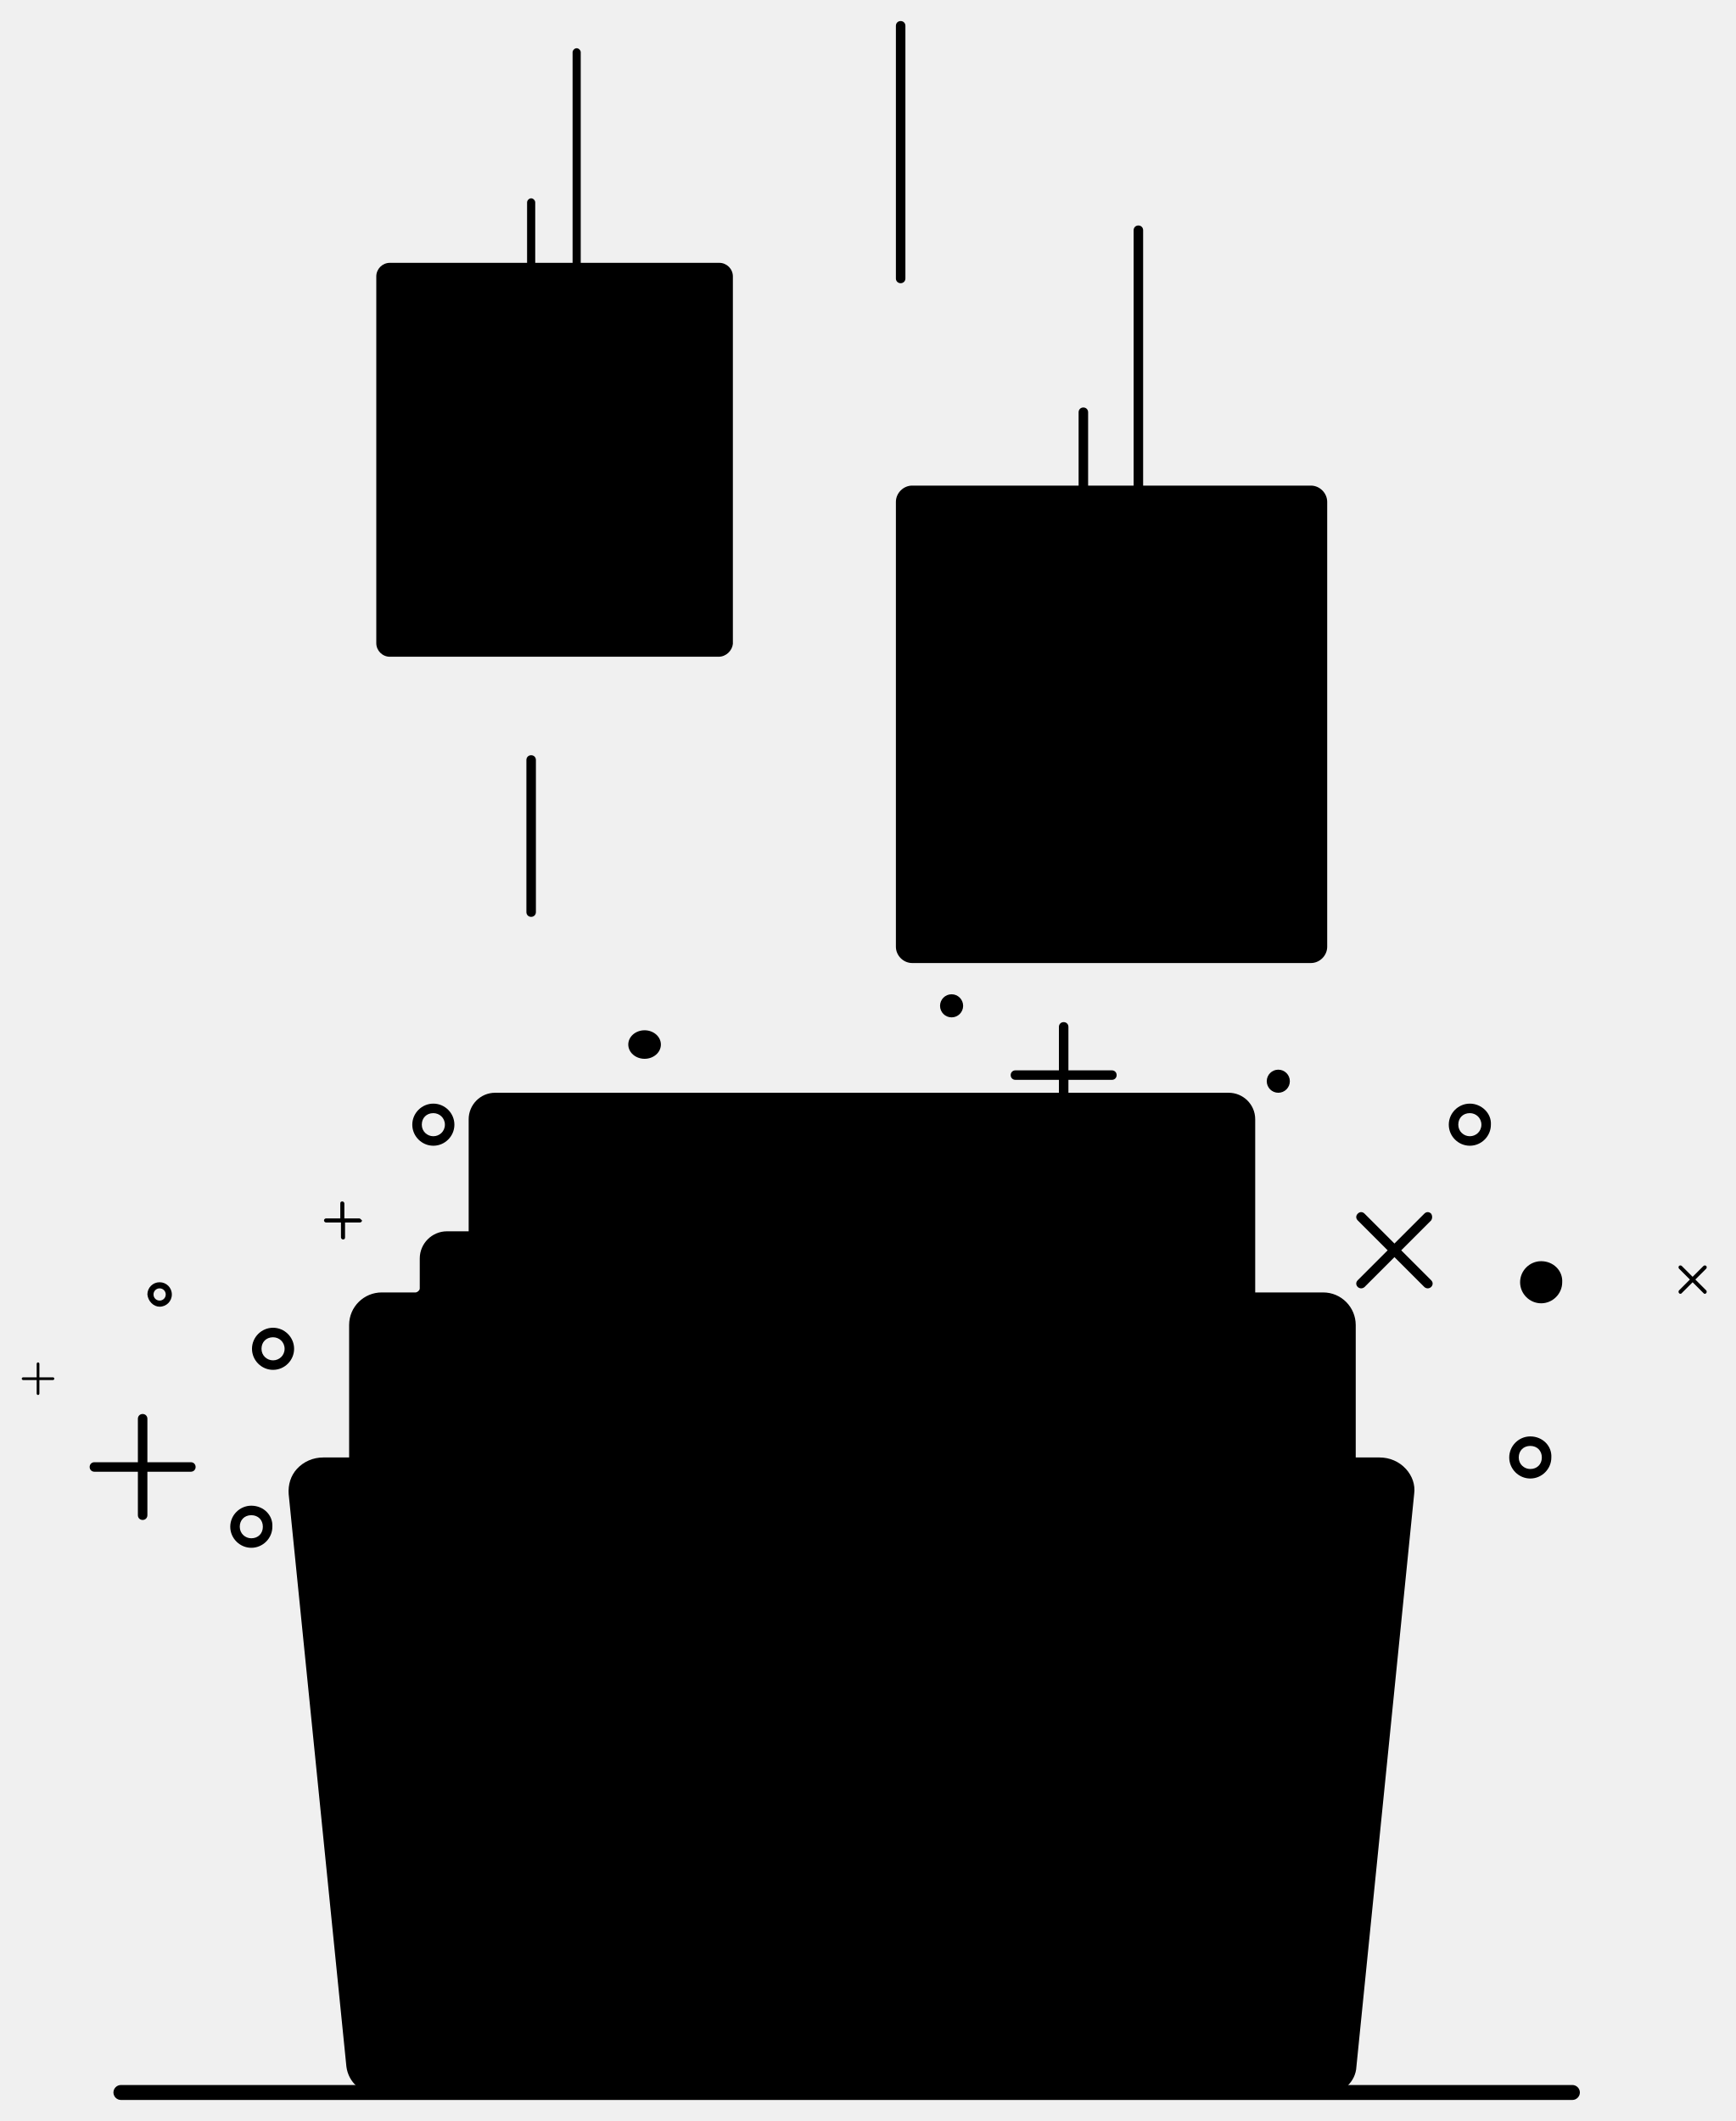
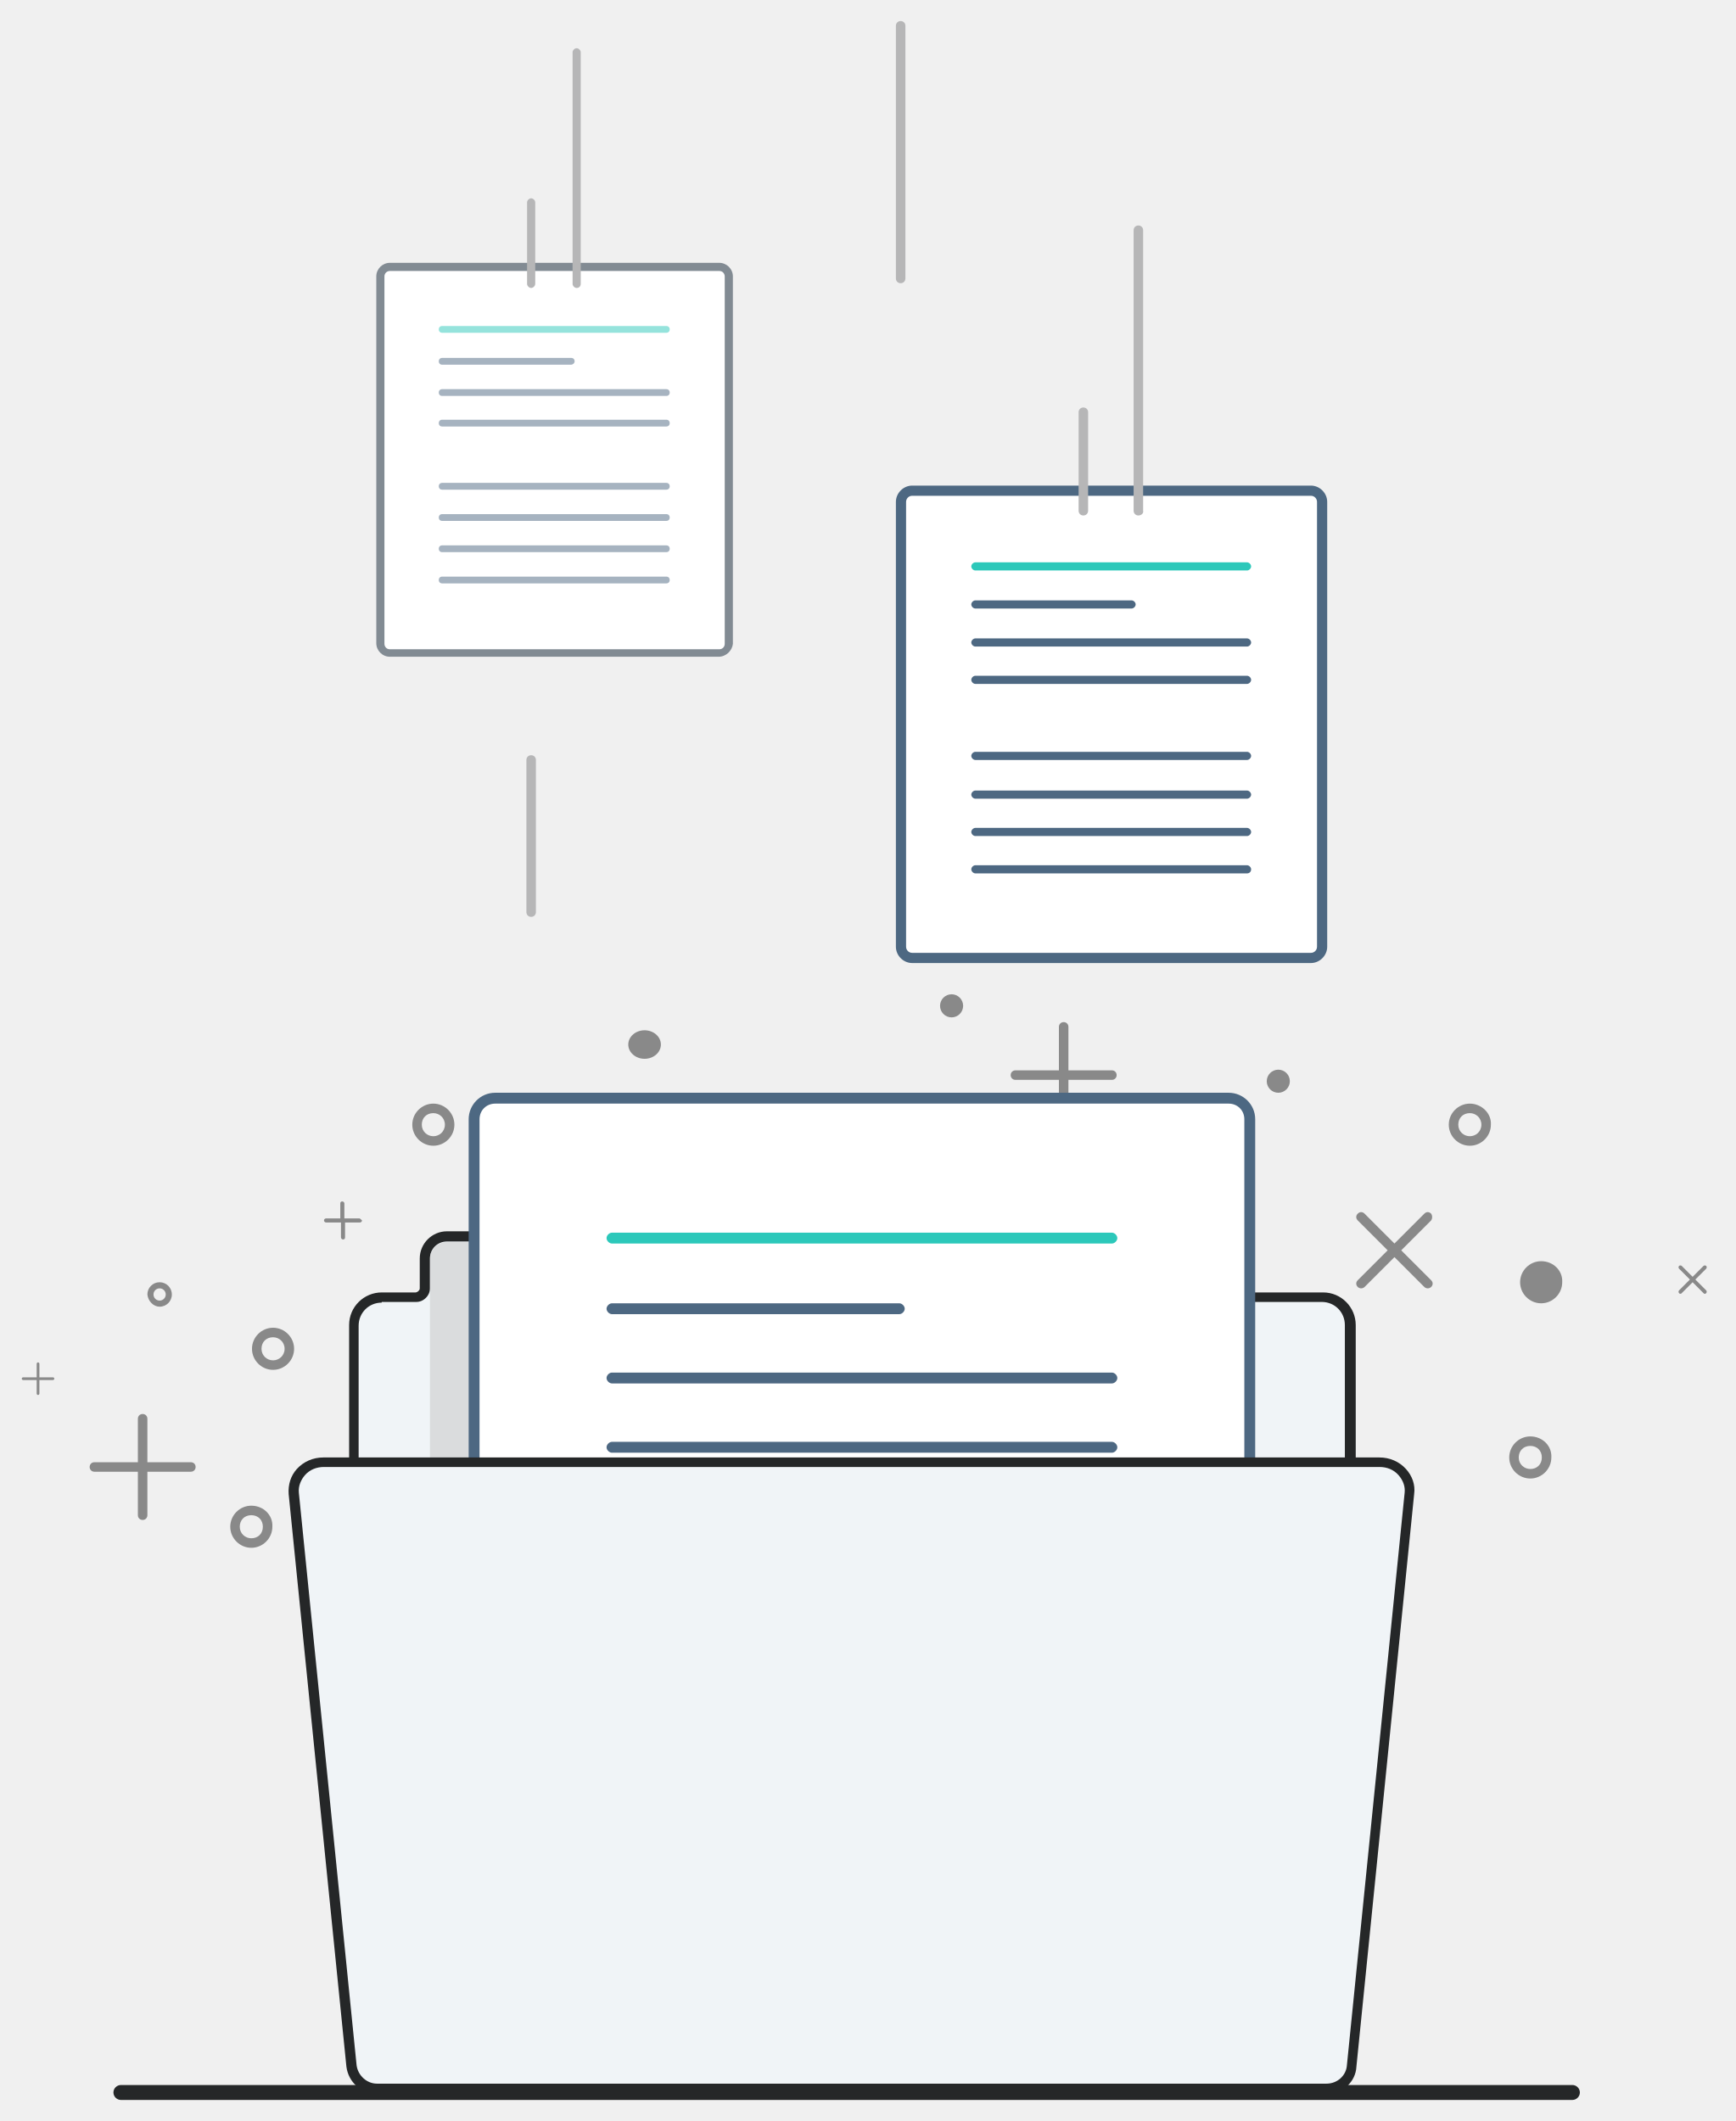
<svg xmlns="http://www.w3.org/2000/svg" version="1.1" id="Layer_1" x="0px" y="0px" width="255.5px" height="312.3px" viewBox="0 0 255.5 312.3" style="enable-background:new 0 0 255.5 312.3;" xml:space="preserve">
  <style type="text/css">
	.st0{fill:#898989;}
	.st1{fill:#F0F4F7;}
	.st2{fill:#252728;}
	.st3{opacity:0.5;}
	.st4{fill:#C4C4C4;}
	.st5{fill:#FFFFFF;}
	.st6{fill:#4D6882;}
	.st7{fill:#2CC8BA;}
	.st8{fill:#B6B6B7;}
	.st9{fill:#828B93;}
</style>
  <g>
    <g>
      <g>
-         <path className="st0" d="M28.1,215.3h-6.4v-6.4c0-0.4-0.3-0.7-0.7-0.7c-0.4,0-0.7,0.3-0.7,0.7v6.4h-6.4c-0.4,0-0.7,0.3-0.7,0.7     c0,0.4,0.3,0.7,0.7,0.7h6.4v6.4c0,0.4,0.3,0.7,0.7,0.7c0.4,0,0.7-0.3,0.7-0.7v-6.4h6.4c0.4,0,0.7-0.3,0.7-0.7     C28.8,215.6,28.5,215.3,28.1,215.3z" />
-       </g>
-       <g>
-         <path className="st0" d="M163.7,157.6h-6.4v-6.4c0-0.4-0.3-0.7-0.7-0.7c-0.4,0-0.7,0.3-0.7,0.7v6.4h-6.4c-0.4,0-0.7,0.3-0.7,0.7     c0,0.4,0.3,0.7,0.7,0.7h6.4v6.4c0,0.4,0.3,0.7,0.7,0.7c0.4,0,0.7-0.3,0.7-0.7v-6.4h6.4c0.4,0,0.7-0.3,0.7-0.7     C164.4,157.9,164.1,157.6,163.7,157.6z" />
-       </g>
-       <g>
-         <path className="st0" d="M52.9,179.4h-2.2v-2.2c0-0.1-0.1-0.3-0.3-0.3s-0.3,0.1-0.3,0.3v2.2H48c-0.1,0-0.3,0.1-0.3,0.3     c0,0.1,0.1,0.3,0.3,0.3h2.2v2.2c0,0.1,0.1,0.3,0.3,0.3s0.3-0.1,0.3-0.3v-2.2h2.2c0.1,0,0.3-0.1,0.3-0.3     C53.1,179.5,53,179.4,52.9,179.4z" />
-       </g>
-       <g>
-         <path className="st0" d="M210.7,178.7c-0.3-0.3-0.7-0.3-1,0l-4.4,4.4l-4.4-4.4c-0.3-0.3-0.7-0.3-1,0c-0.3,0.3-0.3,0.7,0,1l4.4,4.4     l-4.4,4.4c-0.3,0.3-0.3,0.7,0,1c0.1,0.1,0.3,0.2,0.5,0.2s0.4-0.1,0.5-0.2l4.4-4.4l4.4,4.4c0.1,0.1,0.3,0.2,0.5,0.2     s0.4-0.1,0.5-0.2c0.3-0.3,0.3-0.7,0-1l-4.4-4.4l4.4-4.4C210.9,179.4,210.9,179,210.7,178.7z" />
-       </g>
-       <g>
-         <path className="st0" d="M7.8,202.8h-2v-2c0-0.1-0.1-0.2-0.2-0.2c-0.1,0-0.2,0.1-0.2,0.2v2h-2c-0.1,0-0.2,0.1-0.2,0.2     c0,0.1,0.1,0.2,0.2,0.2h2v2c0,0.1,0.1,0.2,0.2,0.2c0.1,0,0.2-0.1,0.2-0.2v-2h2c0.1,0,0.2-0.1,0.2-0.2     C8,202.9,7.9,202.8,7.8,202.8z" />
-       </g>
-       <g>
-         <path className="st0" d="M40.2,195.5c-1.7,0-3.1,1.4-3.1,3.1s1.4,3.1,3.1,3.1c1.7,0,3.1-1.4,3.1-3.1S41.9,195.5,40.2,195.5z      M40.2,200.3c-0.9,0-1.7-0.7-1.7-1.7s0.7-1.7,1.7-1.7c0.9,0,1.7,0.7,1.7,1.7S41.1,200.3,40.2,200.3z" />
-       </g>
-       <g>
-         <path className="st0" d="M37,221.7c-1.7,0-3.1,1.4-3.1,3.1c0,1.7,1.4,3.1,3.1,3.1s3.1-1.4,3.1-3.1C40.2,223.1,38.8,221.7,37,221.7z      M37,226.5c-0.9,0-1.7-0.7-1.7-1.7s0.7-1.7,1.7-1.7s1.7,0.7,1.7,1.7S38,226.5,37,226.5z" />
-       </g>
-       <g>
-         <path className="st0" d="M23.5,192.4c1,0,1.8-0.8,1.8-1.8c0-1-0.8-1.8-1.8-1.8c-1,0-1.8,0.8-1.8,1.8     C21.8,191.6,22.6,192.4,23.5,192.4z M23.5,189.7c0.5,0,0.9,0.4,0.9,0.9c0,0.5-0.4,0.9-0.9,0.9c-0.5,0-0.9-0.4-0.9-0.9     C22.6,190.1,23,189.7,23.5,189.7z" />
-       </g>
-       <g>
-         <path className="st0" d="M63.8,162.5c-1.7,0-3.1,1.4-3.1,3.1c0,1.7,1.4,3.1,3.1,3.1s3.1-1.4,3.1-3.1     C66.9,163.9,65.5,162.5,63.8,162.5z M63.8,167.3c-0.9,0-1.7-0.7-1.7-1.7s0.7-1.7,1.7-1.7c0.9,0,1.7,0.7,1.7,1.7     S64.7,167.3,63.8,167.3z" />
-       </g>
-       <g>
-         <path className="st0" d="M225.3,211.5c-1.7,0-3.1,1.4-3.1,3.1c0,1.7,1.4,3.1,3.1,3.1s3.1-1.4,3.1-3.1     C228.5,212.9,227.1,211.5,225.3,211.5z M225.3,216.3c-0.9,0-1.7-0.7-1.7-1.7s0.7-1.7,1.7-1.7s1.7,0.7,1.7,1.7     S226.3,216.3,225.3,216.3z" />
-       </g>
-       <g>
-         <path className="st0" d="M216.4,162.5c-1.7,0-3.1,1.4-3.1,3.1c0,1.7,1.4,3.1,3.1,3.1c1.7,0,3.1-1.4,3.1-3.1     C219.6,163.9,218.1,162.5,216.4,162.5z M216.4,167.3c-0.9,0-1.7-0.7-1.7-1.7s0.7-1.7,1.7-1.7c0.9,0,1.7,0.7,1.7,1.7     S217.3,167.3,216.4,167.3z" />
-       </g>
-       <g>
-         <ellipse className="st0" cx="94.9" cy="153.8" rx="2.4" ry="2.1" />
-       </g>
-       <g>
-         <circle className="st0" cx="188.2" cy="159.2" r="1.7" />
-       </g>
-       <g>
-         <circle className="st0" cx="140.1" cy="148.1" r="1.7" />
-       </g>
-       <g>
-         <path className="st0" d="M249.6,188.4l1.6-1.6c0.1-0.1,0.1-0.3,0-0.4c-0.1-0.1-0.3-0.1-0.4,0l-1.6,1.6l-1.6-1.6     c-0.1-0.1-0.3-0.1-0.4,0c-0.1,0.1-0.1,0.3,0,0.4l1.6,1.6l-1.6,1.6c-0.1,0.1-0.1,0.3,0,0.4c0.1,0.1,0.1,0.1,0.2,0.1s0.1,0,0.2-0.1     l1.6-1.6l1.6,1.6c0.1,0.1,0.1,0.1,0.2,0.1s0.1,0,0.2-0.1c0.1-0.1,0.1-0.3,0-0.4L249.6,188.4z" />
-       </g>
-       <g>
-         <path className="st0" d="M226.9,185.7c-1.7,0-3.1,1.4-3.1,3.1c0,1.7,1.4,3.1,3.1,3.1c1.7,0,3.1-1.4,3.1-3.1     C230.1,187.1,228.7,185.7,226.9,185.7z" />
-       </g>
-     </g>
-     <g>
-       <path className="st1" d="M194.6,191h-78c-0.7,0-1.3-0.6-1.3-1.3c0-1.5,0-4.4,0-4.4c0-1.8-1.4-3.2-3.2-3.2H65.8c-1.8,0-3.2,1.4-3.2,3.2    c0,0,0,2.9,0,4.4c0,0.7-0.6,1.3-1.3,1.3h-5c-2.3,0-4.1,1.8-4.1,4.1v108.6c0,2.1,1.7,3.8,3.8,3.8H195c2.1,0,3.8-1.7,3.8-3.8V195.1    C198.8,192.9,196.9,191,194.6,191z" />
-       <path className="st2" d="M195,308.2H55.9c-2.5,0-4.5-2-4.5-4.5V195.1c0-2.7,2.2-4.8,4.8-4.8h5c0.1,0,0.3-0.1,0.4-0.2    c0.1-0.1,0.2-0.2,0.2-0.4l0-4.4c0-2.2,1.8-4,4-4h46.4c2.2,0,4,1.8,4,4l0,4.4c0,0.1,0.1,0.3,0.2,0.4c0.1,0.1,0.2,0.2,0.4,0.2h78    c2.7,0,4.8,2.2,4.8,4.8v108.6C199.5,306.2,197.5,308.2,195,308.2z M56.2,191.8c-1.9,0-3.4,1.5-3.4,3.4v108.6c0,1.7,1.4,3,3,3H195    c1.7,0,3-1.4,3-3V195.1c0-1.9-1.5-3.4-3.4-3.4h-78c-0.5,0-1.1-0.2-1.4-0.6c-0.4-0.4-0.6-0.9-0.6-1.4l0-4.4c0-1.4-1.1-2.5-2.5-2.5    H65.8c-1.4,0-2.5,1.1-2.5,2.5l0,4.4c0,0.5-0.2,1-0.6,1.4c-0.4,0.4-0.9,0.6-1.4,0.6H56.2z" />
-     </g>
-     <g className="st3">
-       <path className="st4" d="M63.3,185.3V215h120.7v-32.1H65.7C64.4,182.9,63.3,184,63.3,185.3z" />
-     </g>
-     <g>
-       <g>
-         <path className="st5" d="M69.8,285.2V164.8c0-1.7,1.4-3.1,3.1-3.1h108c1.7,0,3.1,1.4,3.1,3.1v120.4c0,1.7-1.4,3.1-3.1,3.1h-108     C71.2,288.3,69.8,286.9,69.8,285.2z" />
-         <path className="st6" d="M180.9,289.1h-108c-2.1,0-3.9-1.7-3.9-3.9V164.8c0-2.1,1.7-3.9,3.9-3.9h108c2.1,0,3.9,1.7,3.9,3.9v120.4     C184.7,287.4,183,289.1,180.9,289.1z M72.9,162.5c-1.3,0-2.3,1-2.3,2.3v120.4c0,1.3,1,2.3,2.3,2.3h108c1.3,0,2.3-1,2.3-2.3V164.8     c0-1.3-1-2.3-2.3-2.3H72.9z" />
-       </g>
-       <g>
-         <g>
-           <path className="st7" d="M163.7,183.1H90.1c-0.4,0-0.8-0.4-0.8-0.8s0.4-0.8,0.8-0.8h73.6c0.4,0,0.8,0.4,0.8,0.8      S164.1,183.1,163.7,183.1z" />
-         </g>
-         <g>
-           <path className="st6" d="M132.4,193.5H90.1c-0.4,0-0.8-0.4-0.8-0.8s0.4-0.8,0.8-0.8h42.3c0.4,0,0.8,0.4,0.8,0.8      S132.8,193.5,132.4,193.5z" />
-         </g>
-         <g>
-           <path className="st6" d="M163.7,203.7H90.1c-0.4,0-0.8-0.4-0.8-0.8s0.4-0.8,0.8-0.8h73.6c0.4,0,0.8,0.4,0.8,0.8      S164.1,203.7,163.7,203.7z" />
-         </g>
-         <g>
-           <path className="st6" d="M163.7,213.9H90.1c-0.4,0-0.8-0.4-0.8-0.8s0.4-0.8,0.8-0.8h73.6c0.4,0,0.8,0.4,0.8,0.8      S164.1,213.9,163.7,213.9z" />
-         </g>
-       </g>
-       <g>
-         <g>
-           <path className="st6" d="M163.7,234.5H90.1c-0.4,0-0.8-0.4-0.8-0.8s0.4-0.8,0.8-0.8h73.6c0.4,0,0.8,0.4,0.8,0.8      S164.1,234.5,163.7,234.5z" />
-         </g>
-         <g>
-           <path className="st6" d="M163.7,244.9H90.1c-0.4,0-0.8-0.4-0.8-0.8s0.4-0.8,0.8-0.8h73.6c0.4,0,0.8,0.4,0.8,0.8      S164.1,244.9,163.7,244.9z" />
-         </g>
-         <g>
-           <path className="st6" d="M163.7,255H90.1c-0.4,0-0.8-0.4-0.8-0.8s0.4-0.8,0.8-0.8h73.6c0.4,0,0.8,0.4,0.8,0.8S164.1,255,163.7,255z" />
-         </g>
-         <g>
-           <path className="st6" d="M163.7,265.2H90.1c-0.4,0-0.8-0.4-0.8-0.8s0.4-0.8,0.8-0.8h73.6c0.4,0,0.8,0.4,0.8,0.8      S164.1,265.2,163.7,265.2z" />
-         </g>
-       </g>
-     </g>
-     <g>
-       <path className="st1" d="M47.7,215.3h155.5c2.6,0,4.6,2.1,4.4,4.6l-8.5,84.3c-0.2,1.9-1.8,3.4-3.7,3.4H55.5c-1.9,0-3.5-1.5-3.7-3.4    l-8.5-84.3C43.1,217.4,45.1,215.3,47.7,215.3z" />
-       <path className="st2" d="M195.4,308.3H55.5c-2.3,0-4.2-1.7-4.5-4l-8.5-84.3c-0.1-1.4,0.3-2.7,1.2-3.7c1-1.1,2.4-1.7,3.9-1.7h155.5    c1.5,0,2.9,0.6,3.9,1.7c0.9,1,1.4,2.3,1.2,3.7l-8.5,84.3C199.6,306.5,197.7,308.3,195.4,308.3z M47.7,216c-1.1,0-2.1,0.4-2.8,1.2    c-0.6,0.7-1,1.6-0.9,2.6l8.5,84.3c0.2,1.5,1.5,2.7,3,2.7h139.8c1.6,0,2.9-1.2,3-2.7l8.5-84.3c0.1-0.9-0.2-1.8-0.9-2.6    c-0.7-0.8-1.7-1.2-2.8-1.2H47.7z" />
-     </g>
-     <g>
-       <path className="st2" d="M231.5,309.2H17.8c-0.6,0-1.1-0.5-1.1-1.1s0.5-1.1,1.1-1.1h213.7c0.6,0,1.1,0.5,1.1,1.1    S232.1,309.2,231.5,309.2z" />
-     </g>
-     <g>
-       <g>
-         <path className="st5" d="M132.6,139.4V73.9c0-0.9,0.7-1.7,1.7-1.7H193c0.9,0,1.7,0.7,1.7,1.7v65.5c0,0.9-0.7,1.7-1.7,1.7h-58.7     C133.4,141.1,132.6,140.3,132.6,139.4z" />
-         <path className="st6" d="M193,141.8h-58.7c-1.3,0-2.4-1.1-2.4-2.4V73.9c0-1.3,1.1-2.4,2.4-2.4H193c1.3,0,2.4,1.1,2.4,2.4v65.5     C195.4,140.7,194.3,141.8,193,141.8z M134.3,73c-0.5,0-0.9,0.4-0.9,0.9v65.5c0,0.5,0.4,0.9,0.9,0.9H193c0.5,0,0.9-0.4,0.9-0.9     V73.9c0-0.5-0.4-0.9-0.9-0.9H134.3z" />
-       </g>
-       <g>
-         <g>
-           <path className="st7" d="M183.6,84h-40c-0.3,0-0.6-0.3-0.6-0.6s0.3-0.6,0.6-0.6h40c0.3,0,0.6,0.3,0.6,0.6S183.9,84,183.6,84z" />
-         </g>
-         <g>
-           <path className="st6" d="M166.6,89.6h-23c-0.3,0-0.6-0.3-0.6-0.6s0.3-0.6,0.6-0.6h23c0.3,0,0.6,0.3,0.6,0.6S166.9,89.6,166.6,89.6z" />
-         </g>
-         <g>
-           <path className="st6" d="M183.6,95.2h-40c-0.3,0-0.6-0.3-0.6-0.6s0.3-0.6,0.6-0.6h40c0.3,0,0.6,0.3,0.6,0.6S183.9,95.2,183.6,95.2z" />
-         </g>
-         <g>
-           <path className="st6" d="M183.6,100.7h-40c-0.3,0-0.6-0.3-0.6-0.6s0.3-0.6,0.6-0.6h40c0.3,0,0.6,0.3,0.6,0.6      S183.9,100.7,183.6,100.7z" />
-         </g>
-       </g>
-       <g>
-         <g>
-           <path className="st6" d="M183.6,111.9h-40c-0.3,0-0.6-0.3-0.6-0.6s0.3-0.6,0.6-0.6h40c0.3,0,0.6,0.3,0.6,0.6      S183.9,111.9,183.6,111.9z" />
-         </g>
-         <g>
-           <path className="st6" d="M183.6,117.6h-40c-0.3,0-0.6-0.3-0.6-0.6s0.3-0.6,0.6-0.6h40c0.3,0,0.6,0.3,0.6,0.6      S183.9,117.6,183.6,117.6z" />
-         </g>
-         <g>
-           <path className="st6" d="M183.6,123.1h-40c-0.3,0-0.6-0.3-0.6-0.6s0.3-0.6,0.6-0.6h40c0.3,0,0.6,0.3,0.6,0.6      S183.9,123.1,183.6,123.1z" />
-         </g>
-         <g>
-           <path className="st6" d="M183.6,128.6h-40c-0.3,0-0.6-0.3-0.6-0.6c0-0.3,0.3-0.6,0.6-0.6h40c0.3,0,0.6,0.3,0.6,0.6      C184.2,128.4,183.9,128.6,183.6,128.6z" />
-         </g>
-       </g>
-     </g>
-     <g>
-       <path className="st8" d="M159.5,75.9c-0.4,0-0.7-0.3-0.7-0.7V60.7c0-0.4,0.3-0.7,0.7-0.7s0.7,0.3,0.7,0.7v14.5    C160.2,75.6,159.9,75.9,159.5,75.9z" />
-     </g>
-     <g>
-       <path className="st8" d="M167.6,75.9c-0.4,0-0.7-0.3-0.7-0.7V33.9c0-0.4,0.3-0.7,0.7-0.7s0.7,0.3,0.7,0.7v41.3    C168.4,75.6,168,75.9,167.6,75.9z" />
-     </g>
-     <g>
-       <g>
-         <path className="st5" d="M56,94.7V40.7c0-0.8,0.6-1.4,1.4-1.4h48.5c0.8,0,1.4,0.6,1.4,1.4v54.1c0,0.8-0.6,1.4-1.4,1.4H57.4     C56.6,96.1,56,95.5,56,94.7z" />
-         <path className="st9" d="M105.8,96.7H57.4c-1.1,0-2-0.9-2-2V40.7c0-1.1,0.9-2,2-2h48.5c1.1,0,2,0.9,2,2v54.1     C107.8,95.8,106.9,96.7,105.8,96.7z M57.4,39.9c-0.4,0-0.8,0.3-0.8,0.8v54.1c0,0.4,0.3,0.8,0.8,0.8h48.5c0.4,0,0.8-0.3,0.8-0.8     V40.7c0-0.4-0.3-0.8-0.8-0.8H57.4z" />
-       </g>
-       <g className="st3">
-         <g>
-           <path className="st7" d="M98.1,49h-33c-0.3,0-0.5-0.2-0.5-0.5s0.2-0.5,0.5-0.5h33c0.3,0,0.5,0.2,0.5,0.5S98.4,49,98.1,49z" />
-         </g>
-         <g>
-           <path className="st6" d="M84.1,53.7h-19c-0.3,0-0.5-0.2-0.5-0.5s0.2-0.5,0.5-0.5h19c0.3,0,0.5,0.2,0.5,0.5S84.3,53.7,84.1,53.7z" />
-         </g>
-         <g>
-           <path className="st6" d="M98.1,58.3h-33c-0.3,0-0.5-0.2-0.5-0.5s0.2-0.5,0.5-0.5h33c0.3,0,0.5,0.2,0.5,0.5S98.4,58.3,98.1,58.3z" />
-         </g>
-         <g>
-           <path className="st6" d="M98.1,62.8h-33c-0.3,0-0.5-0.2-0.5-0.5s0.2-0.5,0.5-0.5h33c0.3,0,0.5,0.2,0.5,0.5S98.4,62.8,98.1,62.8z" />
-         </g>
-       </g>
-       <g className="st3">
-         <g>
-           <path className="st6" d="M98.1,72.1h-33c-0.3,0-0.5-0.2-0.5-0.5s0.2-0.5,0.5-0.5h33c0.3,0,0.5,0.2,0.5,0.5S98.4,72.1,98.1,72.1z" />
-         </g>
-         <g>
-           <path className="st6" d="M98.1,76.7h-33c-0.3,0-0.5-0.2-0.5-0.5s0.2-0.5,0.5-0.5h33c0.3,0,0.5,0.2,0.5,0.5S98.4,76.7,98.1,76.7z" />
-         </g>
-         <g>
-           <path className="st6" d="M98.1,81.3h-33c-0.3,0-0.5-0.2-0.5-0.5s0.2-0.5,0.5-0.5h33c0.3,0,0.5,0.2,0.5,0.5S98.4,81.3,98.1,81.3z" />
-         </g>
-         <g>
-           <path className="st6" d="M98.1,85.9h-33c-0.3,0-0.5-0.2-0.5-0.5s0.2-0.5,0.5-0.5h33c0.3,0,0.5,0.2,0.5,0.5S98.4,85.9,98.1,85.9z" />
-         </g>
-       </g>
-     </g>
-     <g>
-       <path className="st8" d="M78.2,42.4c-0.3,0-0.6-0.3-0.6-0.6v-12c0-0.3,0.3-0.6,0.6-0.6s0.6,0.3,0.6,0.6v12    C78.8,42.1,78.5,42.4,78.2,42.4z" />
-     </g>
-     <g>
-       <path className="st8" d="M84.9,42.4c-0.3,0-0.6-0.3-0.6-0.6V7.7c0-0.3,0.3-0.6,0.6-0.6s0.6,0.3,0.6,0.6v34.1    C85.5,42.1,85.3,42.4,84.9,42.4z" />
-     </g>
-     <g>
-       <path className="st8" d="M78.2,135c-0.4,0-0.7-0.3-0.7-0.7v-22.4c0-0.4,0.3-0.7,0.7-0.7s0.7,0.3,0.7,0.7v22.4    C78.9,134.7,78.6,135,78.2,135z" />
-     </g>
-     <g>
-       <path className="st8" d="M132.6,41.7c-0.4,0-0.7-0.3-0.7-0.7V3.8c0-0.4,0.3-0.7,0.7-0.7s0.7,0.3,0.7,0.7V41    C133.3,41.4,133,41.7,132.6,41.7z" />
+         <path class="st0" d="M28.1,215.3h-6.4v-6.4c0-0.4-0.3-0.7-0.7-0.7c-0.4,0-0.7,0.3-0.7,0.7v6.4h-6.4c-0.4,0-0.7,0.3-0.7,0.7     c0,0.4,0.3,0.7,0.7,0.7h6.4v6.4c0,0.4,0.3,0.7,0.7,0.7c0.4,0,0.7-0.3,0.7-0.7v-6.4h6.4c0.4,0,0.7-0.3,0.7-0.7     C28.8,215.6,28.5,215.3,28.1,215.3z" />
+       </g>
+       <g>
+         <path class="st0" d="M163.7,157.6h-6.4v-6.4c0-0.4-0.3-0.7-0.7-0.7c-0.4,0-0.7,0.3-0.7,0.7v6.4h-6.4c-0.4,0-0.7,0.3-0.7,0.7     c0,0.4,0.3,0.7,0.7,0.7h6.4v6.4c0,0.4,0.3,0.7,0.7,0.7c0.4,0,0.7-0.3,0.7-0.7v-6.4h6.4c0.4,0,0.7-0.3,0.7-0.7     C164.4,157.9,164.1,157.6,163.7,157.6z" />
+       </g>
+       <g>
+         <path class="st0" d="M52.9,179.4h-2.2v-2.2c0-0.1-0.1-0.3-0.3-0.3s-0.3,0.1-0.3,0.3v2.2H48c-0.1,0-0.3,0.1-0.3,0.3     c0,0.1,0.1,0.3,0.3,0.3h2.2v2.2c0,0.1,0.1,0.3,0.3,0.3s0.3-0.1,0.3-0.3v-2.2h2.2c0.1,0,0.3-0.1,0.3-0.3     C53.1,179.5,53,179.4,52.9,179.4z" />
+       </g>
+       <g>
+         <path class="st0" d="M210.7,178.7c-0.3-0.3-0.7-0.3-1,0l-4.4,4.4l-4.4-4.4c-0.3-0.3-0.7-0.3-1,0c-0.3,0.3-0.3,0.7,0,1l4.4,4.4     l-4.4,4.4c-0.3,0.3-0.3,0.7,0,1c0.1,0.1,0.3,0.2,0.5,0.2s0.4-0.1,0.5-0.2l4.4-4.4l4.4,4.4c0.1,0.1,0.3,0.2,0.5,0.2     s0.4-0.1,0.5-0.2c0.3-0.3,0.3-0.7,0-1l-4.4-4.4l4.4-4.4C210.9,179.4,210.9,179,210.7,178.7z" />
+       </g>
+       <g>
+         <path class="st0" d="M7.8,202.8h-2v-2c0-0.1-0.1-0.2-0.2-0.2c-0.1,0-0.2,0.1-0.2,0.2v2h-2c-0.1,0-0.2,0.1-0.2,0.2     c0,0.1,0.1,0.2,0.2,0.2h2v2c0,0.1,0.1,0.2,0.2,0.2c0.1,0,0.2-0.1,0.2-0.2v-2h2c0.1,0,0.2-0.1,0.2-0.2     C8,202.9,7.9,202.8,7.8,202.8z" />
+       </g>
+       <g>
+         <path class="st0" d="M40.2,195.5c-1.7,0-3.1,1.4-3.1,3.1s1.4,3.1,3.1,3.1c1.7,0,3.1-1.4,3.1-3.1S41.9,195.5,40.2,195.5z      M40.2,200.3c-0.9,0-1.7-0.7-1.7-1.7s0.7-1.7,1.7-1.7c0.9,0,1.7,0.7,1.7,1.7S41.1,200.3,40.2,200.3z" />
+       </g>
+       <g>
+         <path class="st0" d="M37,221.7c-1.7,0-3.1,1.4-3.1,3.1c0,1.7,1.4,3.1,3.1,3.1s3.1-1.4,3.1-3.1C40.2,223.1,38.8,221.7,37,221.7z      M37,226.5c-0.9,0-1.7-0.7-1.7-1.7s0.7-1.7,1.7-1.7s1.7,0.7,1.7,1.7S38,226.5,37,226.5z" />
+       </g>
+       <g>
+         <path class="st0" d="M23.5,192.4c1,0,1.8-0.8,1.8-1.8c0-1-0.8-1.8-1.8-1.8c-1,0-1.8,0.8-1.8,1.8     C21.8,191.6,22.6,192.4,23.5,192.4z M23.5,189.7c0.5,0,0.9,0.4,0.9,0.9c0,0.5-0.4,0.9-0.9,0.9c-0.5,0-0.9-0.4-0.9-0.9     C22.6,190.1,23,189.7,23.5,189.7z" />
+       </g>
+       <g>
+         <path class="st0" d="M63.8,162.5c-1.7,0-3.1,1.4-3.1,3.1c0,1.7,1.4,3.1,3.1,3.1s3.1-1.4,3.1-3.1     C66.9,163.9,65.5,162.5,63.8,162.5z M63.8,167.3c-0.9,0-1.7-0.7-1.7-1.7s0.7-1.7,1.7-1.7c0.9,0,1.7,0.7,1.7,1.7     S64.7,167.3,63.8,167.3z" />
+       </g>
+       <g>
+         <path class="st0" d="M225.3,211.5c-1.7,0-3.1,1.4-3.1,3.1c0,1.7,1.4,3.1,3.1,3.1s3.1-1.4,3.1-3.1     C228.5,212.9,227.1,211.5,225.3,211.5z M225.3,216.3c-0.9,0-1.7-0.7-1.7-1.7s0.7-1.7,1.7-1.7s1.7,0.7,1.7,1.7     S226.3,216.3,225.3,216.3z" />
+       </g>
+       <g>
+         <path class="st0" d="M216.4,162.5c-1.7,0-3.1,1.4-3.1,3.1c0,1.7,1.4,3.1,3.1,3.1c1.7,0,3.1-1.4,3.1-3.1     C219.6,163.9,218.1,162.5,216.4,162.5z M216.4,167.3c-0.9,0-1.7-0.7-1.7-1.7s0.7-1.7,1.7-1.7c0.9,0,1.7,0.7,1.7,1.7     S217.3,167.3,216.4,167.3z" />
+       </g>
+       <g>
+         <ellipse class="st0" cx="94.9" cy="153.8" rx="2.4" ry="2.1" />
+       </g>
+       <g>
+         <circle class="st0" cx="188.2" cy="159.2" r="1.7" />
+       </g>
+       <g>
+         <circle class="st0" cx="140.1" cy="148.1" r="1.7" />
+       </g>
+       <g>
+         <path class="st0" d="M249.6,188.4l1.6-1.6c0.1-0.1,0.1-0.3,0-0.4c-0.1-0.1-0.3-0.1-0.4,0l-1.6,1.6l-1.6-1.6     c-0.1-0.1-0.3-0.1-0.4,0c-0.1,0.1-0.1,0.3,0,0.4l1.6,1.6l-1.6,1.6c-0.1,0.1-0.1,0.3,0,0.4c0.1,0.1,0.1,0.1,0.2,0.1s0.1,0,0.2-0.1     l1.6-1.6l1.6,1.6c0.1,0.1,0.1,0.1,0.2,0.1s0.1,0,0.2-0.1c0.1-0.1,0.1-0.3,0-0.4L249.6,188.4z" />
+       </g>
+       <g>
+         <path class="st0" d="M226.9,185.7c-1.7,0-3.1,1.4-3.1,3.1c0,1.7,1.4,3.1,3.1,3.1c1.7,0,3.1-1.4,3.1-3.1     C230.1,187.1,228.7,185.7,226.9,185.7z" />
+       </g>
+     </g>
+     <g>
+       <path class="st1" d="M194.6,191h-78c-0.7,0-1.3-0.6-1.3-1.3c0-1.5,0-4.4,0-4.4c0-1.8-1.4-3.2-3.2-3.2H65.8c-1.8,0-3.2,1.4-3.2,3.2    c0,0,0,2.9,0,4.4c0,0.7-0.6,1.3-1.3,1.3h-5c-2.3,0-4.1,1.8-4.1,4.1v108.6c0,2.1,1.7,3.8,3.8,3.8H195c2.1,0,3.8-1.7,3.8-3.8V195.1    C198.8,192.9,196.9,191,194.6,191z" />
+       <path class="st2" d="M195,308.2H55.9c-2.5,0-4.5-2-4.5-4.5V195.1c0-2.7,2.2-4.8,4.8-4.8h5c0.1,0,0.3-0.1,0.4-0.2    c0.1-0.1,0.2-0.2,0.2-0.4l0-4.4c0-2.2,1.8-4,4-4h46.4c2.2,0,4,1.8,4,4l0,4.4c0,0.1,0.1,0.3,0.2,0.4c0.1,0.1,0.2,0.2,0.4,0.2h78    c2.7,0,4.8,2.2,4.8,4.8v108.6C199.5,306.2,197.5,308.2,195,308.2z M56.2,191.8c-1.9,0-3.4,1.5-3.4,3.4v108.6c0,1.7,1.4,3,3,3H195    c1.7,0,3-1.4,3-3V195.1c0-1.9-1.5-3.4-3.4-3.4h-78c-0.5,0-1.1-0.2-1.4-0.6c-0.4-0.4-0.6-0.9-0.6-1.4l0-4.4c0-1.4-1.1-2.5-2.5-2.5    H65.8c-1.4,0-2.5,1.1-2.5,2.5l0,4.4c0,0.5-0.2,1-0.6,1.4c-0.4,0.4-0.9,0.6-1.4,0.6H56.2z" />
+     </g>
+     <g class="st3">
+       <path class="st4" d="M63.3,185.3V215h120.7v-32.1H65.7C64.4,182.9,63.3,184,63.3,185.3z" />
+     </g>
+     <g>
+       <g>
+         <path class="st5" d="M69.8,285.2V164.8c0-1.7,1.4-3.1,3.1-3.1h108c1.7,0,3.1,1.4,3.1,3.1v120.4c0,1.7-1.4,3.1-3.1,3.1h-108     C71.2,288.3,69.8,286.9,69.8,285.2z" />
+         <path class="st6" d="M180.9,289.1h-108c-2.1,0-3.9-1.7-3.9-3.9V164.8c0-2.1,1.7-3.9,3.9-3.9h108c2.1,0,3.9,1.7,3.9,3.9v120.4     C184.7,287.4,183,289.1,180.9,289.1z M72.9,162.5c-1.3,0-2.3,1-2.3,2.3v120.4c0,1.3,1,2.3,2.3,2.3h108c1.3,0,2.3-1,2.3-2.3V164.8     c0-1.3-1-2.3-2.3-2.3H72.9z" />
+       </g>
+       <g>
+         <g>
+           <path class="st7" d="M163.7,183.1H90.1c-0.4,0-0.8-0.4-0.8-0.8s0.4-0.8,0.8-0.8h73.6c0.4,0,0.8,0.4,0.8,0.8      S164.1,183.1,163.7,183.1z" />
+         </g>
+         <g>
+           <path class="st6" d="M132.4,193.5H90.1c-0.4,0-0.8-0.4-0.8-0.8s0.4-0.8,0.8-0.8h42.3c0.4,0,0.8,0.4,0.8,0.8      S132.8,193.5,132.4,193.5z" />
+         </g>
+         <g>
+           <path class="st6" d="M163.7,203.7H90.1c-0.4,0-0.8-0.4-0.8-0.8s0.4-0.8,0.8-0.8h73.6c0.4,0,0.8,0.4,0.8,0.8      S164.1,203.7,163.7,203.7z" />
+         </g>
+         <g>
+           <path class="st6" d="M163.7,213.9H90.1c-0.4,0-0.8-0.4-0.8-0.8s0.4-0.8,0.8-0.8h73.6c0.4,0,0.8,0.4,0.8,0.8      S164.1,213.9,163.7,213.9z" />
+         </g>
+       </g>
+       <g>
+         <g>
+           <path class="st6" d="M163.7,234.5H90.1c-0.4,0-0.8-0.4-0.8-0.8s0.4-0.8,0.8-0.8h73.6c0.4,0,0.8,0.4,0.8,0.8      S164.1,234.5,163.7,234.5z" />
+         </g>
+         <g>
+           <path class="st6" d="M163.7,244.9H90.1c-0.4,0-0.8-0.4-0.8-0.8s0.4-0.8,0.8-0.8h73.6c0.4,0,0.8,0.4,0.8,0.8      S164.1,244.9,163.7,244.9z" />
+         </g>
+         <g>
+           <path class="st6" d="M163.7,255H90.1c-0.4,0-0.8-0.4-0.8-0.8s0.4-0.8,0.8-0.8h73.6c0.4,0,0.8,0.4,0.8,0.8S164.1,255,163.7,255z" />
+         </g>
+         <g>
+           <path class="st6" d="M163.7,265.2H90.1c-0.4,0-0.8-0.4-0.8-0.8s0.4-0.8,0.8-0.8h73.6c0.4,0,0.8,0.4,0.8,0.8      S164.1,265.2,163.7,265.2z" />
+         </g>
+       </g>
+     </g>
+     <g>
+       <path class="st1" d="M47.7,215.3h155.5c2.6,0,4.6,2.1,4.4,4.6l-8.5,84.3c-0.2,1.9-1.8,3.4-3.7,3.4H55.5c-1.9,0-3.5-1.5-3.7-3.4    l-8.5-84.3C43.1,217.4,45.1,215.3,47.7,215.3z" />
+       <path class="st2" d="M195.4,308.3H55.5c-2.3,0-4.2-1.7-4.5-4l-8.5-84.3c-0.1-1.4,0.3-2.7,1.2-3.7c1-1.1,2.4-1.7,3.9-1.7h155.5    c1.5,0,2.9,0.6,3.9,1.7c0.9,1,1.4,2.3,1.2,3.7l-8.5,84.3C199.6,306.5,197.7,308.3,195.4,308.3z M47.7,216c-1.1,0-2.1,0.4-2.8,1.2    c-0.6,0.7-1,1.6-0.9,2.6l8.5,84.3c0.2,1.5,1.5,2.7,3,2.7h139.8c1.6,0,2.9-1.2,3-2.7l8.5-84.3c0.1-0.9-0.2-1.8-0.9-2.6    c-0.7-0.8-1.7-1.2-2.8-1.2H47.7z" />
+     </g>
+     <g>
+       <path class="st2" d="M231.5,309.2H17.8c-0.6,0-1.1-0.5-1.1-1.1s0.5-1.1,1.1-1.1h213.7c0.6,0,1.1,0.5,1.1,1.1    S232.1,309.2,231.5,309.2z" />
+     </g>
+     <g>
+       <g>
+         <path class="st5" d="M132.6,139.4V73.9c0-0.9,0.7-1.7,1.7-1.7H193c0.9,0,1.7,0.7,1.7,1.7v65.5c0,0.9-0.7,1.7-1.7,1.7h-58.7     C133.4,141.1,132.6,140.3,132.6,139.4z" />
+         <path class="st6" d="M193,141.8h-58.7c-1.3,0-2.4-1.1-2.4-2.4V73.9c0-1.3,1.1-2.4,2.4-2.4H193c1.3,0,2.4,1.1,2.4,2.4v65.5     C195.4,140.7,194.3,141.8,193,141.8z M134.3,73c-0.5,0-0.9,0.4-0.9,0.9v65.5c0,0.5,0.4,0.9,0.9,0.9H193c0.5,0,0.9-0.4,0.9-0.9     V73.9c0-0.5-0.4-0.9-0.9-0.9H134.3z" />
+       </g>
+       <g>
+         <g>
+           <path class="st7" d="M183.6,84h-40c-0.3,0-0.6-0.3-0.6-0.6s0.3-0.6,0.6-0.6h40c0.3,0,0.6,0.3,0.6,0.6S183.9,84,183.6,84z" />
+         </g>
+         <g>
+           <path class="st6" d="M166.6,89.6h-23c-0.3,0-0.6-0.3-0.6-0.6s0.3-0.6,0.6-0.6h23c0.3,0,0.6,0.3,0.6,0.6S166.9,89.6,166.6,89.6z" />
+         </g>
+         <g>
+           <path class="st6" d="M183.6,95.2h-40c-0.3,0-0.6-0.3-0.6-0.6s0.3-0.6,0.6-0.6h40c0.3,0,0.6,0.3,0.6,0.6S183.9,95.2,183.6,95.2z" />
+         </g>
+         <g>
+           <path class="st6" d="M183.6,100.7h-40c-0.3,0-0.6-0.3-0.6-0.6s0.3-0.6,0.6-0.6h40c0.3,0,0.6,0.3,0.6,0.6      S183.9,100.7,183.6,100.7z" />
+         </g>
+       </g>
+       <g>
+         <g>
+           <path class="st6" d="M183.6,111.9h-40c-0.3,0-0.6-0.3-0.6-0.6s0.3-0.6,0.6-0.6h40c0.3,0,0.6,0.3,0.6,0.6      S183.9,111.9,183.6,111.9z" />
+         </g>
+         <g>
+           <path class="st6" d="M183.6,117.6h-40c-0.3,0-0.6-0.3-0.6-0.6s0.3-0.6,0.6-0.6h40c0.3,0,0.6,0.3,0.6,0.6      S183.9,117.6,183.6,117.6z" />
+         </g>
+         <g>
+           <path class="st6" d="M183.6,123.1h-40c-0.3,0-0.6-0.3-0.6-0.6s0.3-0.6,0.6-0.6h40c0.3,0,0.6,0.3,0.6,0.6      S183.9,123.1,183.6,123.1z" />
+         </g>
+         <g>
+           <path class="st6" d="M183.6,128.6h-40c-0.3,0-0.6-0.3-0.6-0.6c0-0.3,0.3-0.6,0.6-0.6h40c0.3,0,0.6,0.3,0.6,0.6      C184.2,128.4,183.9,128.6,183.6,128.6z" />
+         </g>
+       </g>
+     </g>
+     <g>
+       <path class="st8" d="M159.5,75.9c-0.4,0-0.7-0.3-0.7-0.7V60.7c0-0.4,0.3-0.7,0.7-0.7s0.7,0.3,0.7,0.7v14.5    C160.2,75.6,159.9,75.9,159.5,75.9z" />
+     </g>
+     <g>
+       <path class="st8" d="M167.6,75.9c-0.4,0-0.7-0.3-0.7-0.7V33.9c0-0.4,0.3-0.7,0.7-0.7s0.7,0.3,0.7,0.7v41.3    C168.4,75.6,168,75.9,167.6,75.9z" />
+     </g>
+     <g>
+       <g>
+         <path class="st5" d="M56,94.7V40.7c0-0.8,0.6-1.4,1.4-1.4h48.5c0.8,0,1.4,0.6,1.4,1.4v54.1c0,0.8-0.6,1.4-1.4,1.4H57.4     C56.6,96.1,56,95.5,56,94.7z" />
+         <path class="st9" d="M105.8,96.7H57.4c-1.1,0-2-0.9-2-2V40.7c0-1.1,0.9-2,2-2h48.5c1.1,0,2,0.9,2,2v54.1     C107.8,95.8,106.9,96.7,105.8,96.7z M57.4,39.9c-0.4,0-0.8,0.3-0.8,0.8v54.1c0,0.4,0.3,0.8,0.8,0.8h48.5c0.4,0,0.8-0.3,0.8-0.8     V40.7c0-0.4-0.3-0.8-0.8-0.8H57.4z" />
+       </g>
+       <g class="st3">
+         <g>
+           <path class="st7" d="M98.1,49h-33c-0.3,0-0.5-0.2-0.5-0.5s0.2-0.5,0.5-0.5h33c0.3,0,0.5,0.2,0.5,0.5S98.4,49,98.1,49z" />
+         </g>
+         <g>
+           <path class="st6" d="M84.1,53.7h-19c-0.3,0-0.5-0.2-0.5-0.5s0.2-0.5,0.5-0.5h19c0.3,0,0.5,0.2,0.5,0.5S84.3,53.7,84.1,53.7z" />
+         </g>
+         <g>
+           <path class="st6" d="M98.1,58.3h-33c-0.3,0-0.5-0.2-0.5-0.5s0.2-0.5,0.5-0.5h33c0.3,0,0.5,0.2,0.5,0.5S98.4,58.3,98.1,58.3z" />
+         </g>
+         <g>
+           <path class="st6" d="M98.1,62.8h-33c-0.3,0-0.5-0.2-0.5-0.5s0.2-0.5,0.5-0.5h33c0.3,0,0.5,0.2,0.5,0.5S98.4,62.8,98.1,62.8z" />
+         </g>
+       </g>
+       <g class="st3">
+         <g>
+           <path class="st6" d="M98.1,72.1h-33c-0.3,0-0.5-0.2-0.5-0.5s0.2-0.5,0.5-0.5h33c0.3,0,0.5,0.2,0.5,0.5S98.4,72.1,98.1,72.1z" />
+         </g>
+         <g>
+           <path class="st6" d="M98.1,76.7h-33c-0.3,0-0.5-0.2-0.5-0.5s0.2-0.5,0.5-0.5h33c0.3,0,0.5,0.2,0.5,0.5S98.4,76.7,98.1,76.7z" />
+         </g>
+         <g>
+           <path class="st6" d="M98.1,81.3h-33c-0.3,0-0.5-0.2-0.5-0.5s0.2-0.5,0.5-0.5h33c0.3,0,0.5,0.2,0.5,0.5S98.4,81.3,98.1,81.3z" />
+         </g>
+         <g>
+           <path class="st6" d="M98.1,85.9h-33c-0.3,0-0.5-0.2-0.5-0.5s0.2-0.5,0.5-0.5h33c0.3,0,0.5,0.2,0.5,0.5S98.4,85.9,98.1,85.9z" />
+         </g>
+       </g>
+     </g>
+     <g>
+       <path class="st8" d="M78.2,42.4c-0.3,0-0.6-0.3-0.6-0.6v-12c0-0.3,0.3-0.6,0.6-0.6s0.6,0.3,0.6,0.6v12    C78.8,42.1,78.5,42.4,78.2,42.4z" />
+     </g>
+     <g>
+       <path class="st8" d="M84.9,42.4c-0.3,0-0.6-0.3-0.6-0.6V7.7c0-0.3,0.3-0.6,0.6-0.6s0.6,0.3,0.6,0.6v34.1    C85.5,42.1,85.3,42.4,84.9,42.4z" />
+     </g>
+     <g>
+       <path class="st8" d="M78.2,135c-0.4,0-0.7-0.3-0.7-0.7v-22.4c0-0.4,0.3-0.7,0.7-0.7s0.7,0.3,0.7,0.7v22.4    C78.9,134.7,78.6,135,78.2,135z" />
+     </g>
+     <g>
+       <path class="st8" d="M132.6,41.7c-0.4,0-0.7-0.3-0.7-0.7V3.8c0-0.4,0.3-0.7,0.7-0.7s0.7,0.3,0.7,0.7V41    C133.3,41.4,133,41.7,132.6,41.7z" />
    </g>
  </g>
</svg>
